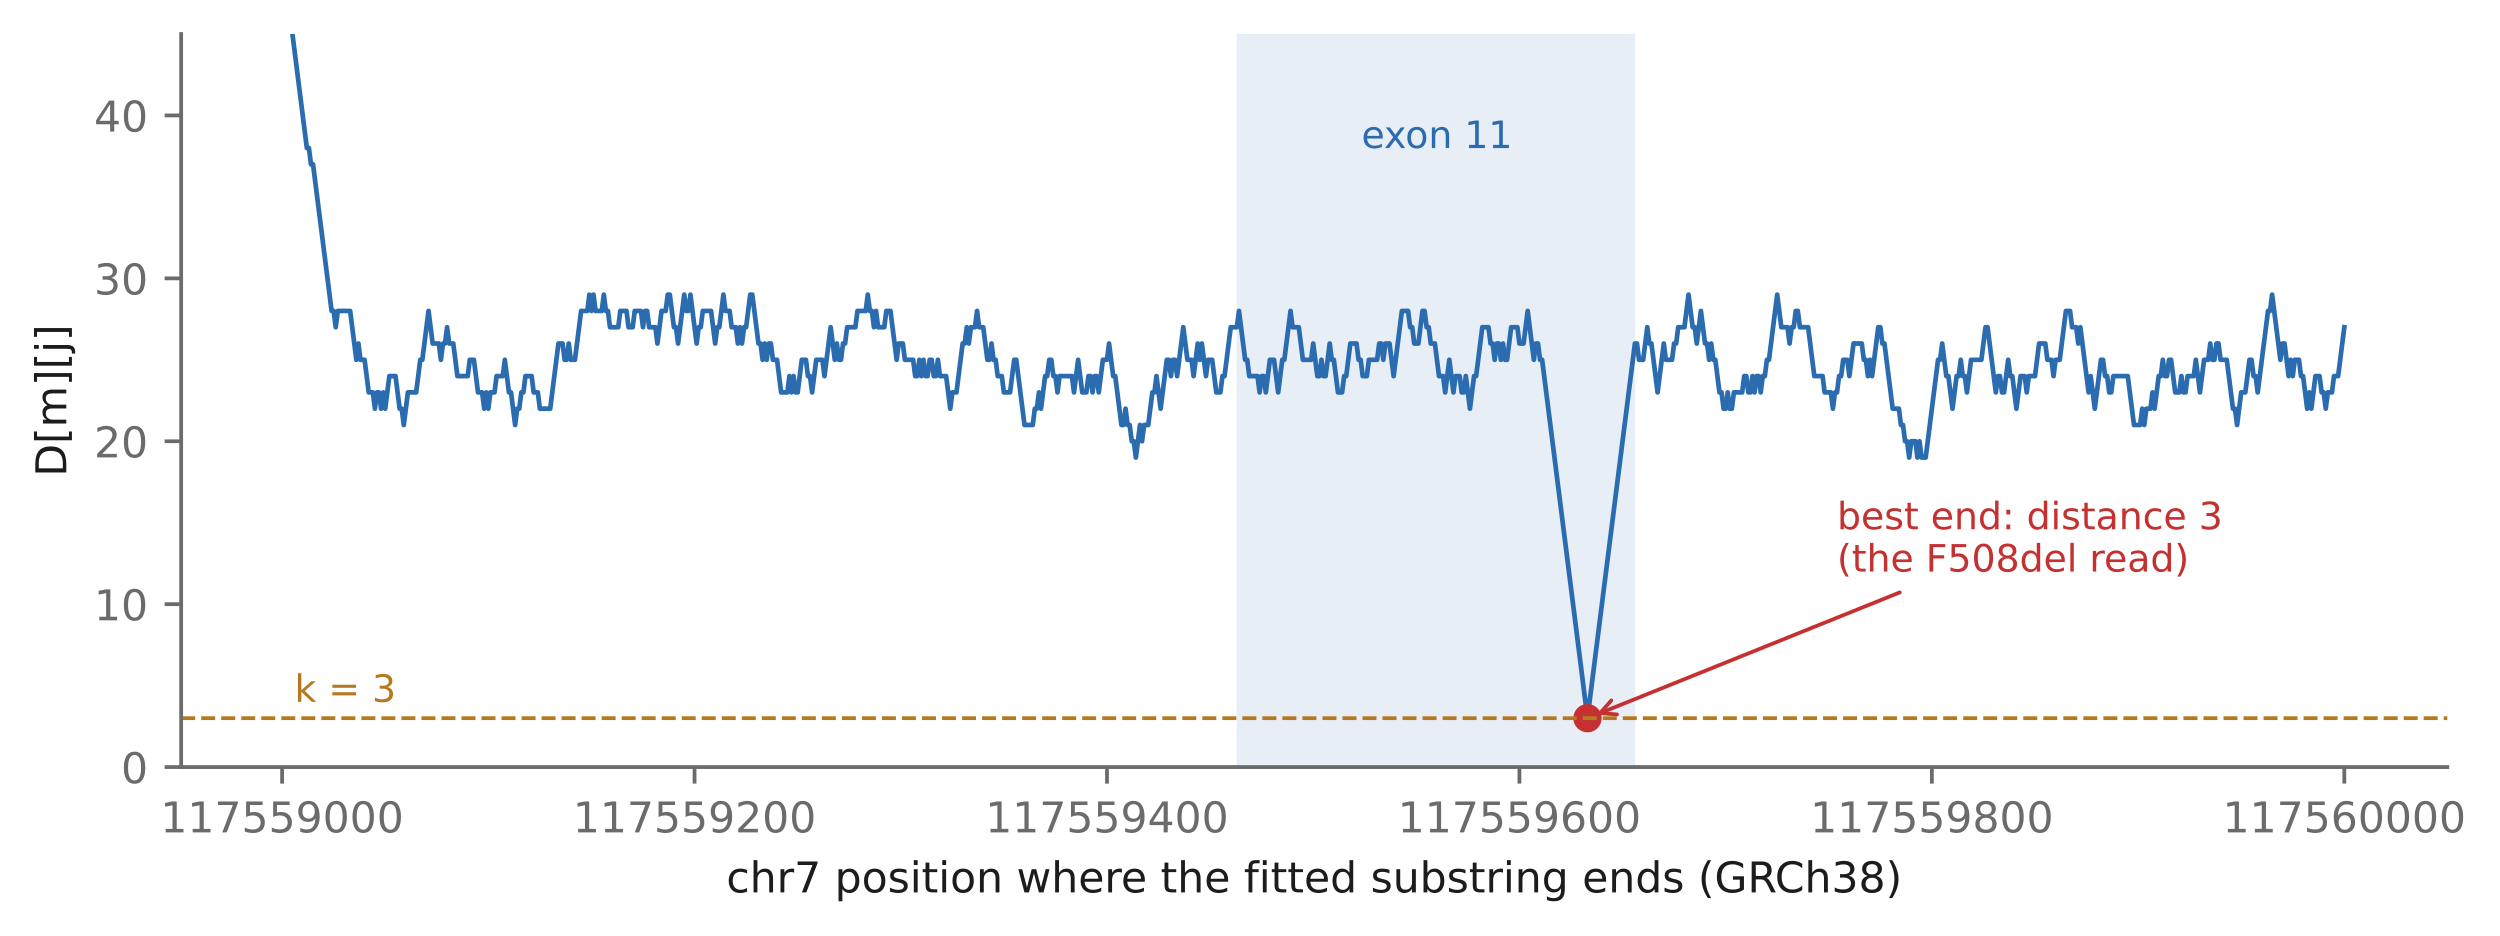
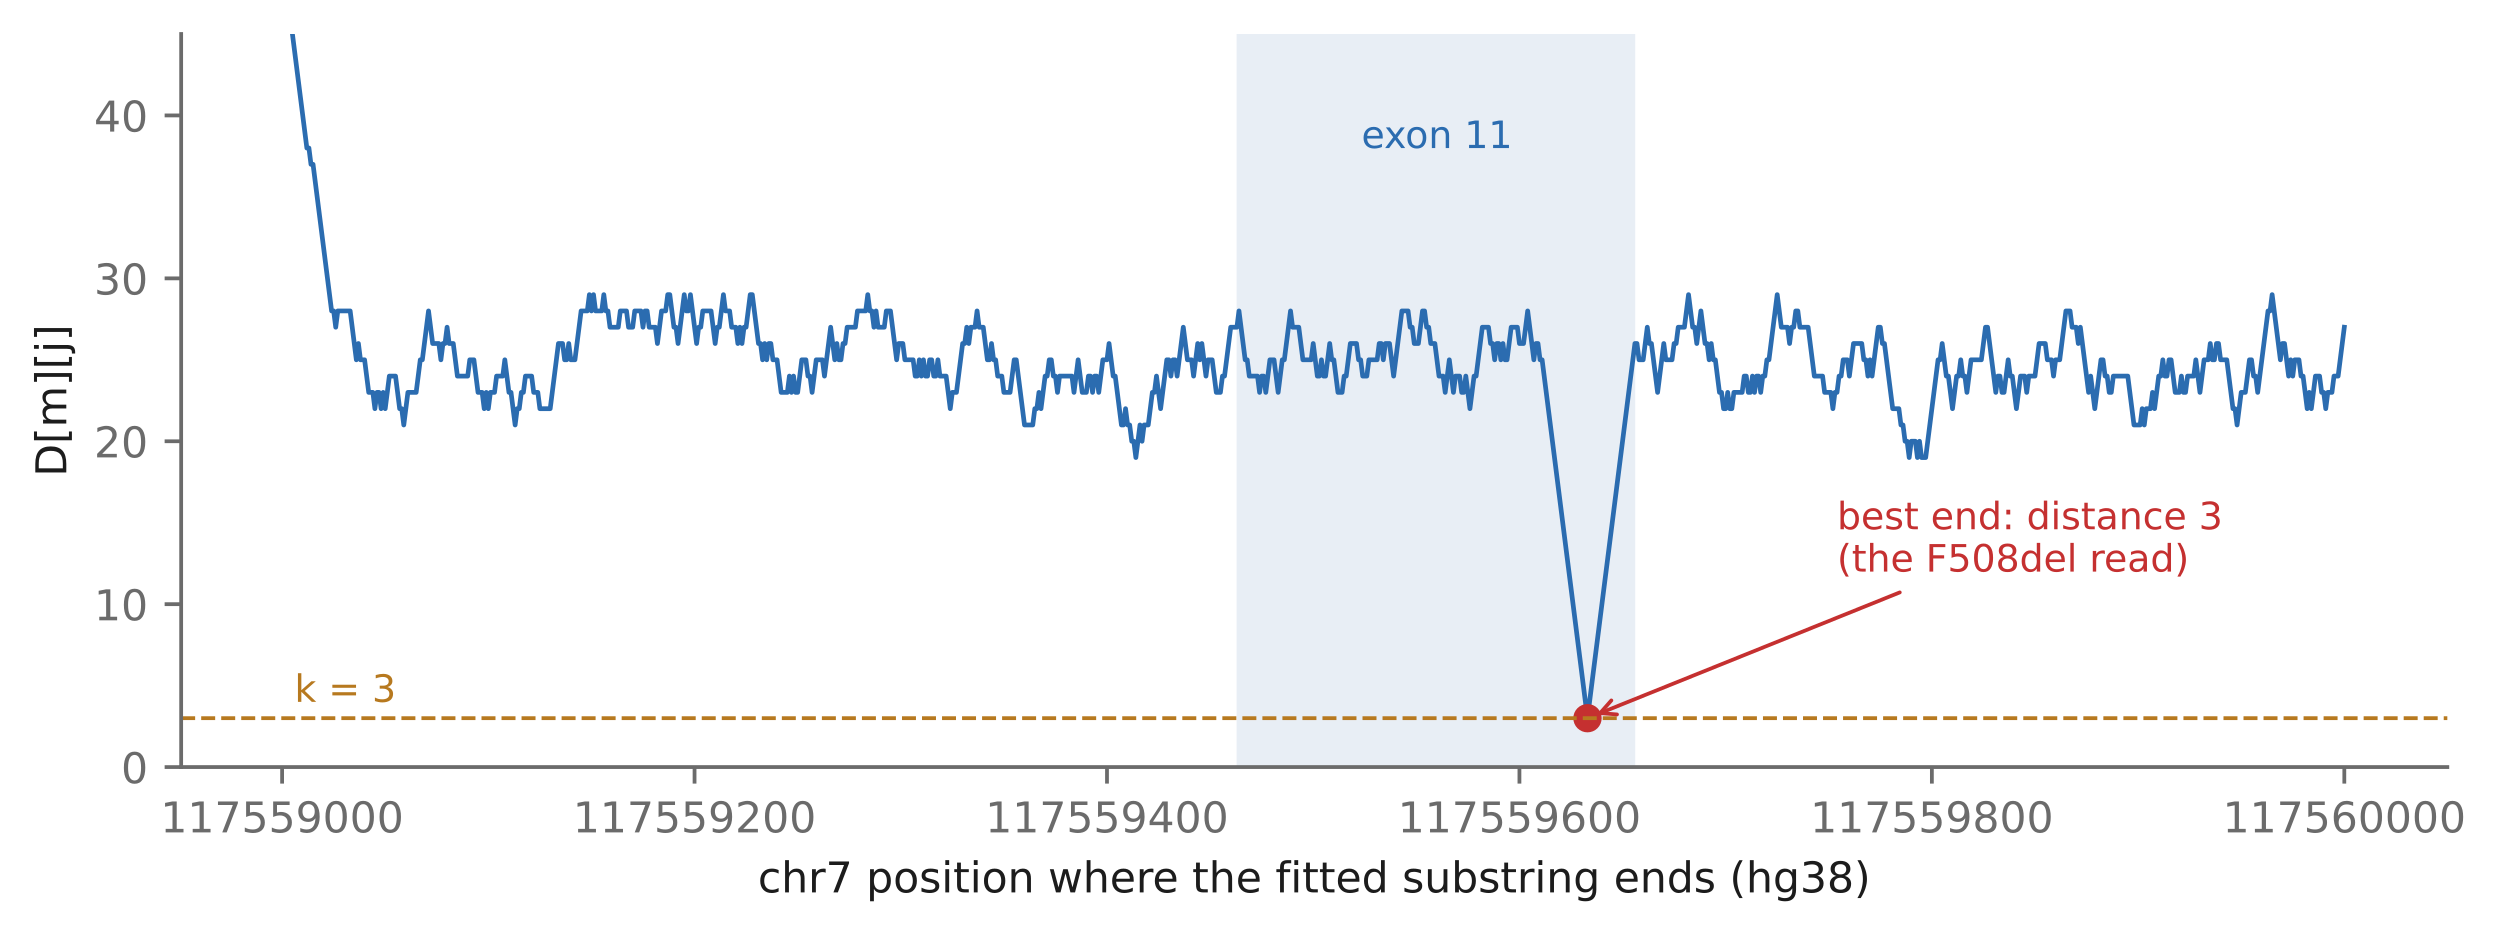
<svg xmlns="http://www.w3.org/2000/svg" xmlns:xlink="http://www.w3.org/1999/xlink" width="529.398pt" height="198.053pt" viewBox="0 0 529.398 198.053" version="1.1">
  <defs>
    <style type="text/css">*{stroke-linejoin: round; stroke-linecap: butt}</style>
  </defs>
  <g id="figure_1">
    <g id="patch_1">
      <path d="M 0 198.053  L 529.398 198.053  L 529.398 0  L 0 0  L 0 198.053  z " style="fill: none" />
    </g>
    <g id="axes_1">
      <g id="patch_2">
        <path d="M 38.363 162.432  L 518.243 162.432  L 518.243 7.2  L 38.363 7.2  L 38.363 162.432  z " style="fill: none" />
      </g>
      <g id="patch_3">
        <path d="M 262.364 162.432  L 345.772 162.432  L 345.772 7.2  L 262.364 7.2  z " clip-path="url(#pfc5af4d8e2)" style="fill: #e8eef5; stroke: #e8eef5; stroke-linejoin: miter" />
      </g>
      <g id="matplotlib.axis_1">
        <g id="xtick_1">
          <g id="line2d_1">
            <defs>
              <path id="m0256ee1097" d="M 0 0  L 0 3.5  " style="stroke: #6b6b6b; stroke-width: 0.8" />
            </defs>
            <g>
              <use xlink:href="#m0256ee1097" x="59.739" y="162.432" style="fill: #6b6b6b; stroke: #6b6b6b; stroke-width: 0.8" />
            </g>
          </g>
          <g id="text_1">
            <text style="font-size: 9px; font-family: 'DejaVu Sans'; text-anchor: middle; fill: #6b6b6b" x="59.739" y="176.271" transform="rotate(-0 59.73885 176.2706)">117559000</text>
          </g>
        </g>
        <g id="xtick_2">
          <g id="line2d_2">
            <g>
              <use xlink:href="#m0256ee1097" x="147.077" y="162.432" style="fill: #6b6b6b; stroke: #6b6b6b; stroke-width: 0.8" />
            </g>
          </g>
          <g id="text_2">
            <text style="font-size: 9px; font-family: 'DejaVu Sans'; text-anchor: middle; fill: #6b6b6b" x="147.077" y="176.271" transform="rotate(-0 147.0771 176.2706)">117559200</text>
          </g>
        </g>
        <g id="xtick_3">
          <g id="line2d_3">
            <g>
              <use xlink:href="#m0256ee1097" x="234.415" y="162.432" style="fill: #6b6b6b; stroke: #6b6b6b; stroke-width: 0.8" />
            </g>
          </g>
          <g id="text_3">
            <text style="font-size: 9px; font-family: 'DejaVu Sans'; text-anchor: middle; fill: #6b6b6b" x="234.415" y="176.271" transform="rotate(-0 234.4153 176.2706)">117559400</text>
          </g>
        </g>
        <g id="xtick_4">
          <g id="line2d_4">
            <g>
              <use xlink:href="#m0256ee1097" x="321.754" y="162.432" style="fill: #6b6b6b; stroke: #6b6b6b; stroke-width: 0.8" />
            </g>
          </g>
          <g id="text_4">
            <text style="font-size: 9px; font-family: 'DejaVu Sans'; text-anchor: middle; fill: #6b6b6b" x="321.754" y="176.271" transform="rotate(-0 321.7536 176.2706)">117559600</text>
          </g>
        </g>
        <g id="xtick_5">
          <g id="line2d_5">
            <g>
              <use xlink:href="#m0256ee1097" x="409.092" y="162.432" style="fill: #6b6b6b; stroke: #6b6b6b; stroke-width: 0.8" />
            </g>
          </g>
          <g id="text_5">
            <text style="font-size: 9px; font-family: 'DejaVu Sans'; text-anchor: middle; fill: #6b6b6b" x="409.092" y="176.271" transform="rotate(-0 409.0918 176.2706)">117559800</text>
          </g>
        </g>
        <g id="xtick_6">
          <g id="line2d_6">
            <g>
              <use xlink:href="#m0256ee1097" x="496.43" y="162.432" style="fill: #6b6b6b; stroke: #6b6b6b; stroke-width: 0.8" />
            </g>
          </g>
          <g id="text_6">
            <text style="font-size: 9px; font-family: 'DejaVu Sans'; text-anchor: middle; fill: #6b6b6b" x="496.43" y="176.271" transform="rotate(-0 496.4301 176.2706)">117560000</text>
          </g>
        </g>
        <g id="text_7">
-           <text style="font-size: 9px; font-family: 'DejaVu Sans'; text-anchor: middle; fill: #1c1c1c" x="278.303" y="188.981" transform="rotate(-0 278.3028 188.9809)">chr7 position where the fitted substring ends (GRCh38)</text>
+           <text style="font-size: 9px; font-family: 'DejaVu Sans'; text-anchor: middle; fill: #1c1c1c" x="278.303" y="188.981" transform="rotate(-0 278.3028 188.9809)">chr7 position where the fitted substring ends (hg38)</text>
        </g>
      </g>
      <g id="matplotlib.axis_2">
        <g id="ytick_1">
          <g id="line2d_7">
            <defs>
              <path id="m869ccdf3b4" d="M 0 0  L -3.5 0  " style="stroke: #6b6b6b; stroke-width: 0.8" />
            </defs>
            <g>
              <use xlink:href="#m869ccdf3b4" x="38.363" y="162.432" style="fill: #6b6b6b; stroke: #6b6b6b; stroke-width: 0.8" />
            </g>
          </g>
          <g id="text_8">
            <text style="font-size: 9px; font-family: 'DejaVu Sans'; text-anchor: end; fill: #6b6b6b" x="31.363" y="165.851" transform="rotate(-0 31.36281 165.8513)">0</text>
          </g>
        </g>
        <g id="ytick_2">
          <g id="line2d_8">
            <g>
              <use xlink:href="#m869ccdf3b4" x="38.363" y="127.936" style="fill: #6b6b6b; stroke: #6b6b6b; stroke-width: 0.8" />
            </g>
          </g>
          <g id="text_9">
            <text style="font-size: 9px; font-family: 'DejaVu Sans'; text-anchor: end; fill: #6b6b6b" x="31.363" y="131.355" transform="rotate(-0 31.36281 131.3553)">10</text>
          </g>
        </g>
        <g id="ytick_3">
          <g id="line2d_9">
            <g>
              <use xlink:href="#m869ccdf3b4" x="38.363" y="93.44" style="fill: #6b6b6b; stroke: #6b6b6b; stroke-width: 0.8" />
            </g>
          </g>
          <g id="text_10">
            <text style="font-size: 9px; font-family: 'DejaVu Sans'; text-anchor: end; fill: #6b6b6b" x="31.363" y="96.859" transform="rotate(-0 31.36281 96.8593)">20</text>
          </g>
        </g>
        <g id="ytick_4">
          <g id="line2d_10">
            <g>
              <use xlink:href="#m869ccdf3b4" x="38.363" y="58.944" style="fill: #6b6b6b; stroke: #6b6b6b; stroke-width: 0.8" />
            </g>
          </g>
          <g id="text_11">
            <text style="font-size: 9px; font-family: 'DejaVu Sans'; text-anchor: end; fill: #6b6b6b" x="31.363" y="62.363" transform="rotate(-0 31.36281 62.3633)">30</text>
          </g>
        </g>
        <g id="ytick_5">
          <g id="line2d_11">
            <g>
              <use xlink:href="#m869ccdf3b4" x="38.363" y="24.448" style="fill: #6b6b6b; stroke: #6b6b6b; stroke-width: 0.8" />
            </g>
          </g>
          <g id="text_12">
            <text style="font-size: 9px; font-family: 'DejaVu Sans'; text-anchor: end; fill: #6b6b6b" x="31.363" y="27.867" transform="rotate(-0 31.36281 27.8673)">40</text>
          </g>
        </g>
        <g id="text_13">
          <text style="font-size: 9px; font-family: 'DejaVu Sans'; text-anchor: middle; fill: #1c1c1c" x="14.039" y="84.816" transform="rotate(-90 14.03859 84.816)">D[m][j]</text>
        </g>
      </g>
      <g id="line2d_12">
        <path d="M 60.884 -1  L 64.979 31.347  L 65.416 31.347  L 65.853 34.797  L 66.289 34.797  L 70.219 65.843  L 70.656 65.843  L 71.093 69.293  L 71.53 65.843  L 74.15 65.843  L 75.46 76.192  L 75.896 72.742  L 76.333 76.192  L 77.206 76.192  L 78.08 83.091  L 78.953 83.091  L 79.39 86.541  L 79.827 83.091  L 80.263 83.091  L 80.7 86.541  L 81.137 83.091  L 81.573 86.541  L 82.447 79.642  L 83.757 79.642  L 84.63 86.541  L 85.067 86.541  L 85.504 89.99  L 86.377 83.091  L 88.124 83.091  L 88.997 76.192  L 89.434 76.192  L 90.744 65.843  L 91.617 72.742  L 92.927 72.742  L 93.364 76.192  L 93.801 72.742  L 94.237 72.742  L 94.674 69.293  L 95.111 72.742  L 95.984 72.742  L 96.858 79.642  L 99.041 79.642  L 99.478 76.192  L 100.351 76.192  L 101.225 83.091  L 102.098 83.091  L 102.535 86.541  L 102.971 83.091  L 103.408 86.541  L 103.845 83.091  L 104.718 83.091  L 105.155 79.642  L 106.465 79.642  L 106.902 76.192  L 107.775 83.091  L 108.212 83.091  L 109.085 89.99  L 109.522 86.541  L 109.958 86.541  L 110.395 83.091  L 110.832 83.091  L 111.268 79.642  L 112.578 79.642  L 113.015 83.091  L 113.889 83.091  L 114.325 86.541  L 116.509 86.541  L 118.255 72.742  L 119.129 72.742  L 119.566 76.192  L 120.002 76.192  L 120.439 72.742  L 120.876 76.192  L 121.749 76.192  L 123.059 65.843  L 124.369 65.843  L 124.806 62.394  L 125.243 65.843  L 125.679 62.394  L 126.116 65.843  L 127.426 65.843  L 127.863 62.394  L 128.299 65.843  L 128.736 65.843  L 129.173 69.293  L 130.92 69.293  L 131.356 65.843  L 132.666 65.843  L 133.103 69.293  L 133.976 69.293  L 134.413 65.843  L 135.723 65.843  L 136.16 69.293  L 136.597 65.843  L 137.033 65.843  L 137.47 69.293  L 138.78 69.293  L 139.217 72.742  L 140.09 65.843  L 140.963 65.843  L 141.4 62.394  L 141.837 62.394  L 142.71 69.293  L 143.147 69.293  L 143.584 72.742  L 144.894 62.394  L 145.33 65.843  L 145.767 65.843  L 146.204 62.394  L 147.514 72.742  L 147.95 69.293  L 148.387 69.293  L 148.824 65.843  L 150.571 65.843  L 151.444 72.742  L 151.881 69.293  L 152.317 69.293  L 153.191 62.394  L 153.627 65.843  L 154.501 65.843  L 154.938 69.293  L 155.811 69.293  L 156.248 72.742  L 156.684 69.293  L 157.121 72.742  L 157.558 69.293  L 157.994 69.293  L 158.868 62.394  L 159.304 62.394  L 160.615 72.742  L 161.051 72.742  L 161.488 76.192  L 161.925 72.742  L 162.361 76.192  L 162.798 72.742  L 163.235 72.742  L 163.671 76.192  L 164.545 76.192  L 165.418 83.091  L 166.728 83.091  L 167.165 79.642  L 167.602 83.091  L 168.038 79.642  L 168.475 83.091  L 168.912 83.091  L 169.785 76.192  L 170.658 76.192  L 171.095 79.642  L 171.532 79.642  L 171.968 83.091  L 172.842 76.192  L 174.152 76.192  L 174.589 79.642  L 175.899 69.293  L 176.772 76.192  L 177.209 72.742  L 177.645 76.192  L 178.082 76.192  L 178.519 72.742  L 178.956 72.742  L 179.392 69.293  L 181.139 69.293  L 181.576 65.843  L 183.322 65.843  L 183.759 62.394  L 184.196 65.843  L 184.633 65.843  L 185.069 69.293  L 185.506 65.843  L 185.943 69.293  L 187.253 69.293  L 187.689 65.843  L 188.563 65.843  L 189.873 76.192  L 190.31 72.742  L 191.183 72.742  L 191.62 76.192  L 193.366 76.192  L 193.803 79.642  L 194.24 79.642  L 194.676 76.192  L 195.113 79.642  L 195.55 76.192  L 195.987 79.642  L 196.423 79.642  L 196.86 76.192  L 197.297 76.192  L 197.733 79.642  L 198.17 79.642  L 198.607 76.192  L 199.043 79.642  L 200.353 79.642  L 201.227 86.541  L 201.663 83.091  L 202.537 83.091  L 203.847 72.742  L 204.284 72.742  L 204.72 69.293  L 205.157 72.742  L 205.594 69.293  L 206.467 69.293  L 206.904 65.843  L 207.34 69.293  L 208.214 69.293  L 209.087 76.192  L 209.524 76.192  L 209.961 72.742  L 210.397 76.192  L 210.834 76.192  L 211.271 79.642  L 212.144 79.642  L 212.581 83.091  L 213.891 83.091  L 214.764 76.192  L 215.201 76.192  L 216.948 89.99  L 218.694 89.99  L 219.131 86.541  L 219.568 86.541  L 220.005 83.091  L 220.441 86.541  L 221.315 79.642  L 221.751 79.642  L 222.188 76.192  L 222.625 76.192  L 223.061 79.642  L 223.498 79.642  L 223.935 83.091  L 224.371 79.642  L 226.992 79.642  L 227.428 83.091  L 228.302 76.192  L 229.175 83.091  L 230.048 83.091  L 230.485 79.642  L 230.922 79.642  L 231.359 83.091  L 231.795 79.642  L 232.232 79.642  L 232.669 83.091  L 233.542 76.192  L 234.415 76.192  L 234.852 72.742  L 235.725 79.642  L 236.162 79.642  L 237.472 89.99  L 237.909 89.99  L 238.346 86.541  L 238.782 89.99  L 239.219 89.99  L 239.656 93.44  L 240.092 93.44  L 240.529 96.89  L 241.402 89.99  L 241.839 93.44  L 242.276 89.99  L 243.149 89.99  L 244.023 83.091  L 244.459 83.091  L 244.896 79.642  L 245.769 86.541  L 247.079 76.192  L 247.516 76.192  L 247.953 79.642  L 248.389 76.192  L 248.826 76.192  L 249.263 79.642  L 250.573 69.293  L 251.446 76.192  L 252.32 76.192  L 252.756 79.642  L 253.63 72.742  L 254.066 76.192  L 254.503 72.742  L 255.377 79.642  L 255.813 76.192  L 256.687 76.192  L 257.56 83.091  L 258.433 83.091  L 258.87 79.642  L 259.307 79.642  L 260.617 69.293  L 261.927 69.293  L 262.364 65.843  L 263.674 76.192  L 264.11 76.192  L 264.547 79.642  L 266.294 79.642  L 266.73 83.091  L 267.167 79.642  L 267.604 79.642  L 268.041 83.091  L 268.914 76.192  L 269.787 76.192  L 270.661 83.091  L 271.534 76.192  L 271.971 76.192  L 273.281 65.843  L 273.718 69.293  L 275.028 69.293  L 275.901 76.192  L 277.648 76.192  L 278.084 72.742  L 278.958 79.642  L 279.395 79.642  L 279.831 76.192  L 280.268 79.642  L 280.705 79.642  L 281.578 72.742  L 282.015 76.192  L 282.451 76.192  L 283.325 83.091  L 284.198 83.091  L 284.635 79.642  L 285.072 79.642  L 285.945 72.742  L 287.255 72.742  L 287.692 76.192  L 288.128 76.192  L 288.565 79.642  L 289.438 79.642  L 289.875 76.192  L 291.622 76.192  L 292.059 72.742  L 292.495 72.742  L 292.932 76.192  L 293.369 72.742  L 294.242 72.742  L 295.115 79.642  L 296.862 65.843  L 298.172 65.843  L 298.609 69.293  L 299.046 69.293  L 299.482 72.742  L 300.356 72.742  L 301.229 65.843  L 301.666 65.843  L 302.102 69.293  L 302.539 69.293  L 302.976 72.742  L 303.849 72.742  L 304.723 79.642  L 305.596 79.642  L 306.033 83.091  L 306.906 76.192  L 307.779 83.091  L 308.216 79.642  L 309.09 79.642  L 309.526 83.091  L 309.963 83.091  L 310.4 79.642  L 311.273 86.541  L 312.146 79.642  L 312.583 79.642  L 313.893 69.293  L 315.203 69.293  L 315.64 72.742  L 316.077 72.742  L 316.513 76.192  L 316.95 72.742  L 317.387 72.742  L 317.823 76.192  L 318.26 72.742  L 318.697 76.192  L 319.133 76.192  L 320.007 69.293  L 321.317 69.293  L 321.754 72.742  L 322.627 72.742  L 323.5 65.843  L 324.81 76.192  L 325.247 72.742  L 325.684 72.742  L 326.121 76.192  L 326.557 76.192  L 336.164 152.083  L 346.208 72.742  L 346.645 72.742  L 347.082 76.192  L 347.955 76.192  L 348.828 69.293  L 349.265 72.742  L 349.702 72.742  L 351.012 83.091  L 352.322 72.742  L 352.759 76.192  L 354.069 76.192  L 354.505 72.742  L 354.942 72.742  L 355.379 69.293  L 356.689 69.293  L 357.562 62.394  L 358.436 69.293  L 358.872 69.293  L 359.309 72.742  L 360.182 65.843  L 361.056 72.742  L 361.492 72.742  L 361.929 76.192  L 362.366 72.742  L 362.803 76.192  L 363.239 76.192  L 364.113 83.091  L 364.549 83.091  L 364.986 86.541  L 365.423 86.541  L 365.859 83.091  L 366.296 86.541  L 366.733 86.541  L 367.169 83.091  L 368.916 83.091  L 369.353 79.642  L 369.79 79.642  L 370.226 83.091  L 370.663 83.091  L 371.1 79.642  L 371.536 83.091  L 371.973 79.642  L 372.41 79.642  L 372.846 83.091  L 373.283 79.642  L 373.72 79.642  L 374.157 76.192  L 374.593 76.192  L 376.34 62.394  L 377.213 69.293  L 378.523 69.293  L 378.96 72.742  L 379.397 69.293  L 379.834 69.293  L 380.27 65.843  L 380.707 65.843  L 381.144 69.293  L 382.89 69.293  L 384.2 79.642  L 385.947 79.642  L 386.384 83.091  L 387.694 83.091  L 388.131 86.541  L 388.567 83.091  L 389.004 83.091  L 389.441 79.642  L 389.877 79.642  L 390.314 76.192  L 391.187 76.192  L 391.624 79.642  L 392.498 72.742  L 394.244 72.742  L 394.681 76.192  L 395.118 76.192  L 395.554 79.642  L 395.991 76.192  L 396.428 79.642  L 397.738 69.293  L 398.175 69.293  L 398.611 72.742  L 399.048 72.742  L 400.795 86.541  L 402.105 86.541  L 402.541 89.99  L 402.978 89.99  L 403.415 93.44  L 403.852 93.44  L 404.288 96.89  L 404.725 93.44  L 405.598 93.44  L 406.035 96.89  L 406.472 93.44  L 406.908 96.89  L 407.782 96.89  L 410.402 76.192  L 410.839 76.192  L 411.275 72.742  L 412.149 79.642  L 412.585 79.642  L 413.459 86.541  L 414.332 79.642  L 414.769 79.642  L 415.206 76.192  L 415.642 79.642  L 416.079 79.642  L 416.516 83.091  L 417.389 76.192  L 419.572 76.192  L 420.446 69.293  L 420.883 69.293  L 422.629 83.091  L 423.066 79.642  L 423.503 79.642  L 423.939 83.091  L 424.376 83.091  L 425.249 76.192  L 425.686 79.642  L 426.123 79.642  L 426.996 86.541  L 427.87 79.642  L 428.743 79.642  L 429.18 83.091  L 429.616 79.642  L 430.926 79.642  L 431.8 72.742  L 433.11 72.742  L 433.547 76.192  L 434.42 76.192  L 434.857 79.642  L 435.293 76.192  L 436.167 76.192  L 437.477 65.843  L 438.35 65.843  L 438.787 69.293  L 439.66 69.293  L 440.097 72.742  L 440.534 69.293  L 442.28 83.091  L 442.717 79.642  L 443.59 86.541  L 444.901 76.192  L 445.337 76.192  L 445.774 79.642  L 446.211 79.642  L 446.647 83.091  L 447.084 83.091  L 447.521 79.642  L 450.578 79.642  L 451.888 89.99  L 453.198 89.99  L 453.634 86.541  L 454.071 89.99  L 454.508 86.541  L 455.381 86.541  L 455.818 83.091  L 456.254 86.541  L 457.128 79.642  L 457.565 79.642  L 458.001 76.192  L 458.438 79.642  L 458.875 79.642  L 459.311 76.192  L 459.748 76.192  L 460.621 83.091  L 461.495 83.091  L 461.931 79.642  L 462.368 83.091  L 462.805 83.091  L 463.242 79.642  L 464.552 79.642  L 464.988 76.192  L 465.862 83.091  L 466.735 76.192  L 467.608 76.192  L 468.045 72.742  L 468.482 76.192  L 468.919 76.192  L 469.355 72.742  L 469.792 72.742  L 470.229 76.192  L 471.539 76.192  L 472.849 86.541  L 473.285 86.541  L 473.722 89.99  L 474.596 83.091  L 475.469 83.091  L 476.342 76.192  L 476.779 76.192  L 477.216 79.642  L 477.652 79.642  L 478.089 83.091  L 480.273 65.843  L 480.709 65.843  L 481.146 62.394  L 482.893 76.192  L 483.329 72.742  L 483.766 72.742  L 484.639 79.642  L 485.076 76.192  L 485.513 79.642  L 485.949 76.192  L 486.823 76.192  L 487.26 79.642  L 487.696 79.642  L 488.57 86.541  L 489.006 83.091  L 489.443 86.541  L 490.316 79.642  L 491.19 79.642  L 491.626 83.091  L 492.063 83.091  L 492.5 86.541  L 492.937 83.091  L 493.81 83.091  L 494.247 79.642  L 495.12 79.642  L 496.43 69.293  L 496.43 69.293  " clip-path="url(#pfc5af4d8e2)" style="fill: none; stroke: #2b6cb0; stroke-linecap: square" />
      </g>
      <g id="line2d_13">
        <defs>
          <path id="m959ad28408" d="M 0 2.5  C 0.663 2.5 1.299 2.237 1.768 1.768  C 2.237 1.299 2.5 0.663 2.5 0  C 2.5 -0.663 2.237 -1.299 1.768 -1.768  C 1.299 -2.237 0.663 -2.5 0 -2.5  C -0.663 -2.5 -1.299 -2.237 -1.768 -1.768  C -2.237 -1.299 -2.5 -0.663 -2.5 0  C -2.5 0.663 -2.237 1.299 -1.768 1.768  C -1.299 2.237 -0.663 2.5 0 2.5  z " style="stroke: #c53030" />
        </defs>
        <g clip-path="url(#pfc5af4d8e2)">
          <use xlink:href="#m959ad28408" x="336.164" y="152.083" style="fill: #c53030; stroke: #c53030" />
        </g>
      </g>
      <g id="line2d_14">
        <path d="M 38.363 152.083  L 518.243 152.083  " clip-path="url(#pfc5af4d8e2)" style="fill: none; stroke-dasharray: 2.96,1.28; stroke-dashoffset: 0; stroke: #b7791f; stroke-width: 0.8" />
      </g>
      <g id="patch_4">
        <path d="M 38.363 162.432  L 38.363 7.2  " style="fill: none; stroke: #6b6b6b; stroke-width: 0.8; stroke-linejoin: miter; stroke-linecap: square" />
      </g>
      <g id="patch_5">
        <path d="M 38.363 162.432  L 518.243 162.432  " style="fill: none; stroke: #6b6b6b; stroke-width: 0.8; stroke-linejoin: miter; stroke-linecap: square" />
      </g>
      <g id="patch_6">
        <path d="M 402.294 125.448  Q 370.155 138.393 338.847 151.003  " style="fill: none; stroke: #c53030; stroke-width: 0.8; stroke-linecap: round" />
        <path d="M 342.413 151.291  L 338.847 151.003  L 341.217 148.323  " style="fill: none; stroke: #c53030; stroke-width: 0.8; stroke-linecap: round" />
      </g>
      <g id="text_14">
        <text style="font-size: 8px; font-family: 'DejaVu Sans'; fill: #c53030" transform="translate(389.004 112.0786)">best end: distance 3</text>
        <text style="font-size: 8px; font-family: 'DejaVu Sans'; fill: #c53030" transform="translate(389.004 121.0368)">(the F508del read)</text>
      </g>
      <g id="text_15">
        <text style="font-size: 8px; font-family: 'DejaVu Sans'; text-anchor: middle; fill: #2b6cb0" x="304.286" y="31.347" transform="rotate(-0 304.2859 31.3472)">exon 11</text>
      </g>
      <g id="text_16">
        <text style="font-size: 8px; font-family: 'DejaVu Sans'; text-anchor: start; fill: #b7791f" x="62.359" y="148.634" transform="rotate(-0 62.359 148.6336)">k = 3</text>
      </g>
    </g>
  </g>
  <defs>
    <clipPath id="pfc5af4d8e2">
      <rect x="38.363" y="7.2" width="479.88" height="155.232" />
    </clipPath>
  </defs>
</svg>
